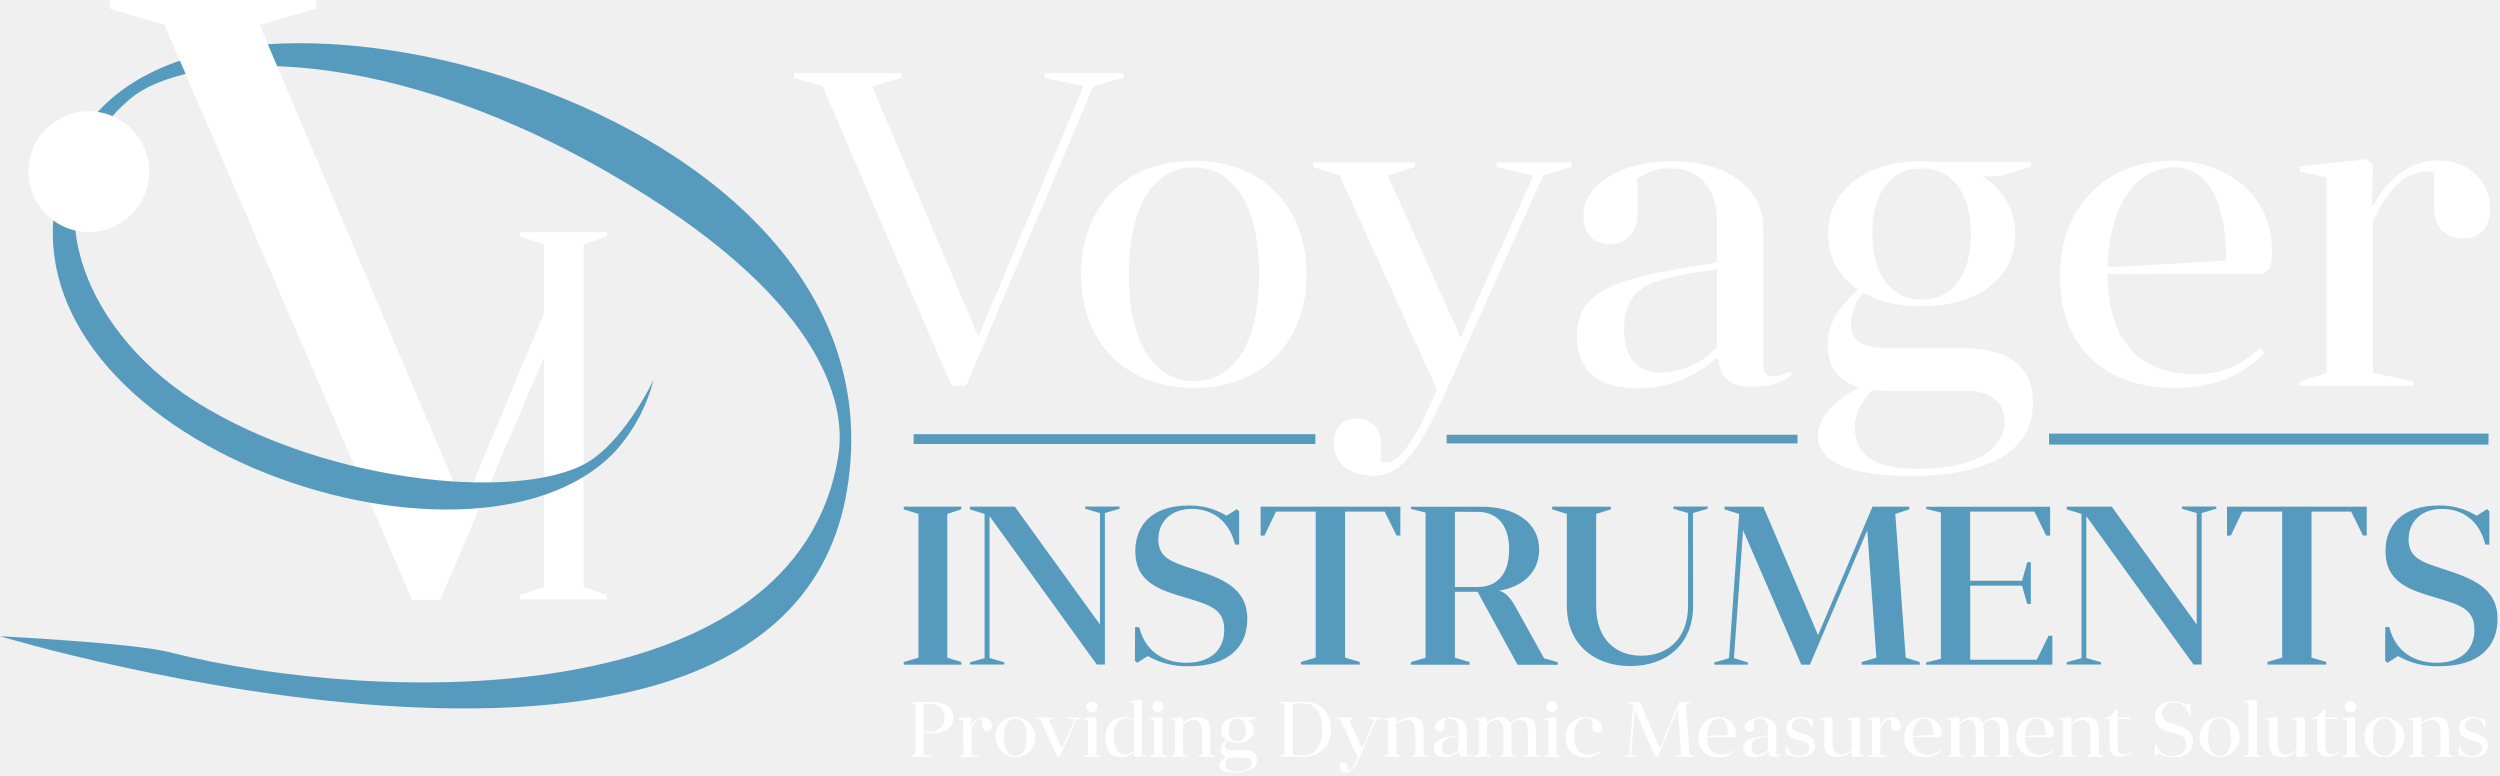
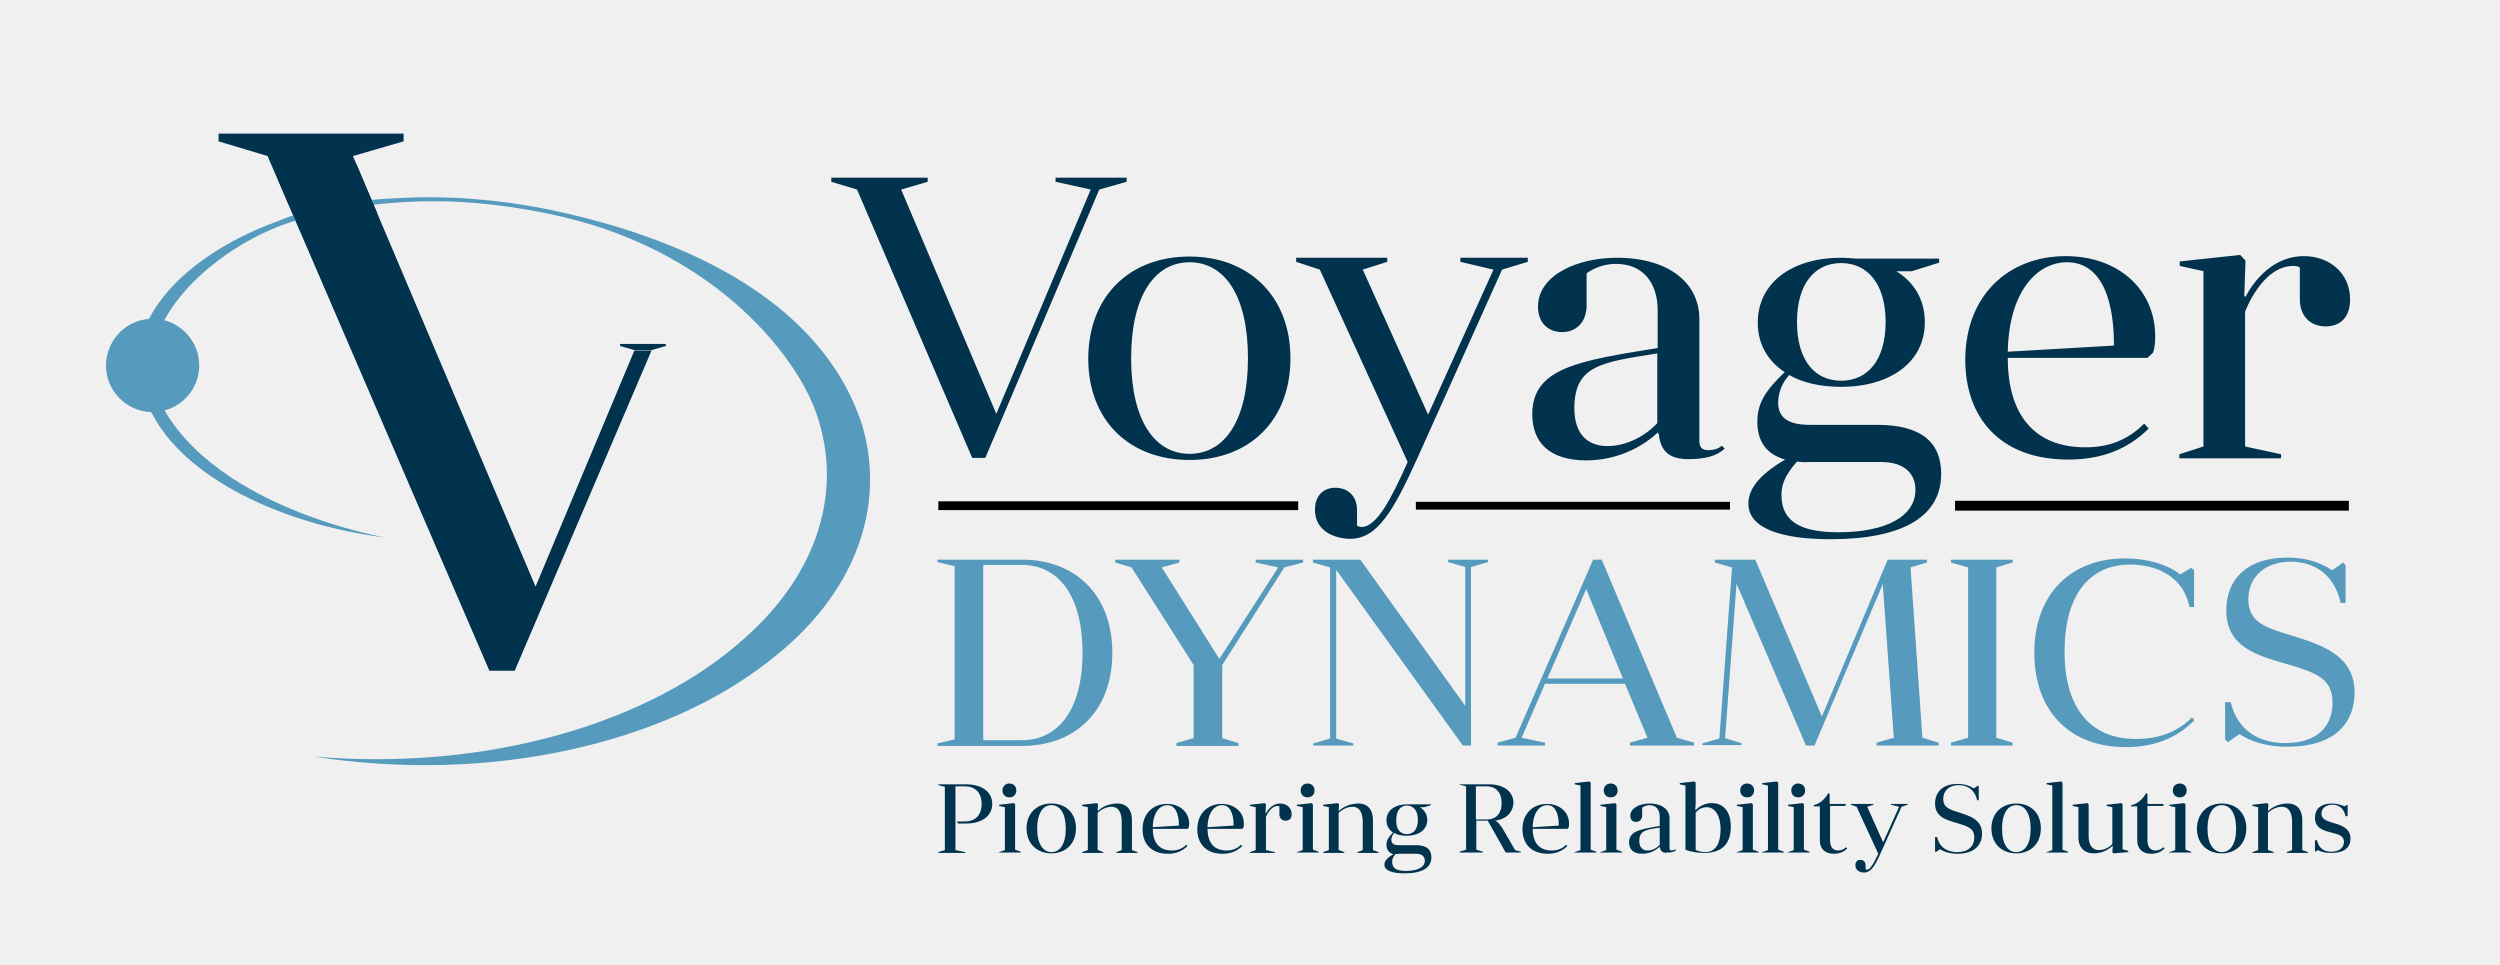
- <svg xmlns="http://www.w3.org/2000/svg" width="548" height="170" viewBox="0 0 548 170">
-   <g fill="none" fill-rule="evenodd">
-     <path d="M202.45 154.2v11.19l1.72.33v.17h-4.65v-.17l1.12-.33v-11.12l-1.12-.26v-.15h4.85c2.71 0 4.61 1.29 4.61 3.44s-1.89 3.44-4.61 3.44h-1.39l-.22-.22v-.12h1.39a3.1 3.1 0 000-6.19l-1.7-.01zM211.11 157.86l-1-.22v-.18l2.6-.28.22.24-.05 1.51.05.05a3.05 3.05 0 012.51-1.75 1.87 1.87 0 012 1.86 1 1 0 01-1 1.15 1.06 1.06 0 01-1.1-1.15v-1.37a.44.44 0 00-.27-.07c-1.36 0-2.08 2-2.08 2v5.79l1.55.33v.17h-4.36v-.17l1-.33-.07-7.58zM222.57 157.22a4.37 4.37 0 11-4.35 4.38 4.12 4.12 0 014.35-4.38zm0 8.49c1.5 0 2.51-1.41 2.51-4.11s-1-4.12-2.51-4.12c-1.51 0-2.51 1.41-2.51 4.12s1.04 4.11 2.51 4.11zM228.01 157.79l-1-.33v-.17h3.92v.17l-1 .33 2.82 6.24 2.78-6.24-1.43-.33v-.17h2.91v.17l-1.1.33-3.64 8.1h-.5zM237.52 165.71l1-.33v-7.52l-1-.22v-.18l2.6-.28.22.24v8l1 .33v.17h-3.82v-.21zm1.8-12a1.22 1.22 0 110 2.44 1.22 1.22 0 010-2.44zM251.34 165.54v.19l-2.58.21-.22-.22.05-.86-.05-.05a3.8 3.8 0 01-2.82 1.17c-2.32 0-3.4-1.72-3.4-4.18 0-2.92 1.56-4.57 4.21-4.57a4.41 4.41 0 012 .46v-3.61l-1-.22v-.19l2.58-.27.22.24v11.69l1.01.21zm-2.8-7.61a3.8 3.8 0 00-1.7-.45c-1.72 0-2.68 1.48-2.68 4 0 2.3.95 3.87 2.42 3.87a2.55 2.55 0 002-1l-.04-6.42zM252.02 165.71l1-.33v-7.52l-1-.22v-.18l2.6-.28.22.24v8l1 .33v.17h-3.82v-.21zm1.8-12a1.22 1.22 0 110 2.44 1.22 1.22 0 010-2.44zM259.35 165.38l.91.33v.17h-3.74v-.17l1-.33v-7.52l-1-.22v-.18l2.6-.28.22.24-.05 1 .05.05a5.13 5.13 0 013.37-1.29c1.82 0 2.61 1.19 2.61 3v5.21l1 .33v.17h-3.73v-.17l.91-.33v-4.93c0-1.49-.48-2.65-1.77-2.65a3.54 3.54 0 00-2.42 1.07l.04 6.5zM273.52 157.82a2.52 2.52 0 011.29 2.24c0 1.7-1.48 2.77-3.61 2.77a4.44 4.44 0 01-2.24-.52 1.83 1.83 0 00-.44 1.15c0 .64.43.95 1.36.95h2.9c1.93 0 2.75.77 2.75 2.11 0 1.79-1.58 2.82-4.76 2.82-2.18 0-3.52-.5-3.52-1.53 0-.76.69-1.37 1.58-1.89a1.53 1.53 0 01-1.2-1.63 2.88 2.88 0 011.17-2.13 2.47 2.47 0 01-1.15-2.13c0-1.72 1.48-2.8 3.59-2.8h4.28v.23l-1.17.36h-.83zm-4.21 8.22a2 2 0 00-.67 1.44c0 1.22.95 1.6 2.46 1.6 2 0 3.3-.67 3.3-1.82 0-.64-.4-1.19-1.48-1.19h-3.09a4.51 4.51 0 01-.47-.03h-.05zm1.89-3.47c1.12 0 1.91-.86 1.91-2.53s-.79-2.53-1.91-2.53c-1.12 0-1.89.86-1.89 2.53s.84 2.53 1.94 2.53h-.05zM285.92 153.85c3.44 0 5.84 2.27 5.84 6s-2.41 6-5.84 6h-5.48v-.14l1.08-.25v-11.19l-1.12-.26v-.15l5.52-.01zm-2.51.34v11.34h2.51c2.27 0 3.9-1.87 3.9-5.66s-1.63-5.69-3.9-5.69l-2.51.01zM293.8 157.79l-1-.33v-.17h3.92v.17l-1 .33 2.82 6.24 2.78-6.24-1.43-.33v-.17h2.9v.17l-1.1.33-3.65 8.1c-1 2.29-1.72 3.47-2.9 3.47a1.35 1.35 0 01-1.51-1.25.84.84 0 01.88-.94.88.88 0 01.93.94v.69a.39.39 0 00.19.05c.67 0 1.31-1.27 2-2.8l-3.83-8.26zM306.08 165.38l.91.33v.17h-3.73v-.17l1-.33v-7.52l-1-.22v-.18l2.6-.28.22.24-.05 1 .05.05a5.13 5.13 0 013.37-1.29c1.82 0 2.61 1.19 2.61 3v5.21l1 .33v.17h-3.73v-.17l.91-.33v-4.93c0-1.49-.48-2.65-1.77-2.65a3.54 3.54 0 00-2.42 1.07l.03 6.5zM319.66 164.8a4.49 4.49 0 01-3.07 1.19c-1.6 0-2.32-.79-2.32-2 0-2 2-2.3 5.39-2.85v-1.62a1.77 1.77 0 00-1.79-2c-.454 0-.898.14-1.27.4v1.39a1 1 0 01-1 1.13 1 1 0 01-1-1.08c0-1.36 1.67-2.11 3.38-2.11 2.3 0 3.54 1.13 3.54 2.61v5.24c0 .33.14.43.41.43a.87.87 0 00.57-.19l.12.12a2.19 2.19 0 01-1.56.46c-.72 0-1.19-.26-1.27-1.06l-.13-.06zm0-3.4c-2.42.38-3.57.52-3.57 2.37 0 1.07.55 1.62 1.43 1.62a3 3 0 002.15-1l-.01-2.99zM325.96 165.38l.88.33v.17h-3.7v-.17l1-.33v-7.52l-1-.22v-.18l2.59-.28.22.24-.05 1 .05.05a4.37 4.37 0 013-1.29 2.05 2.05 0 012.08 1.34 4.93 4.93 0 013.26-1.34c1.69 0 2.37 1.17 2.37 3v5.21l1 .33v.17h-3.64v-.17l.88-.33v-4.93c0-1.51-.4-2.65-1.56-2.65a3.12 3.12 0 00-2.2 1c.127.429.19.873.19 1.32v5.21l.88.33v.17h-3.54v-.17l.88-.33v-4.88c0-1.49-.4-2.65-1.5-2.65a2.77 2.77 0 00-2.08 1.12l-.01 6.45zM338.38 165.71l1-.33v-7.52l-1-.22v-.18l2.6-.28.22.24v8l1 .33v.17h-3.85l.03-.21zm1.81-12a1.22 1.22 0 110 2.44 1.22 1.22 0 010-2.44zM349.09 157.93a2.65 2.65 0 00-1.46-.45c-1.63 0-2.56 1.51-2.56 3.85 0 2.54 1 4.12 3.2 4.12a3.4 3.4 0 002.53-1l.19.21a4.55 4.55 0 01-3.42 1.34c-2.9 0-4.33-1.77-4.33-4.35 0-2.58 1.55-4.4 4.36-4.4 1.81 0 3.63.77 3.63 2.22a1 1 0 01-1.07 1.1 1 1 0 01-1.07-1.13v-1.51zM370.34 165.38l1.06.33v.17h-4v-.17l1.12-.33-.72-10-4.42 10.45h-.56l-4.51-10.37-.74 10 1 .33v.14h-2.53v-.14l1.12-.33.81-11.07-1.12-.33v-.17h2.67l4.3 10.14 4.26-10.14h2.53v.17l-1.07.33zM374.18 161.59c0 2.41 1.1 3.85 3.33 3.85a3.35 3.35 0 002.53-1l.19.21a4.63 4.63 0 01-3.45 1.34c-3 0-4.44-1.86-4.44-4.28a4.17 4.17 0 014.31-4.47c2.24 0 3.85 1.41 3.85 3.45a2.48 2.48 0 01-.08.69l-.24.22-6-.01zm0-.26l4.57-.26c0-2.39-.75-3.59-2-3.59s-2.5 1.19-2.57 3.85zM387.52 164.8a4.51 4.51 0 01-3.08 1.19c-1.6 0-2.32-.79-2.32-2 0-2 2-2.3 5.4-2.85v-1.62a1.77 1.77 0 00-1.79-2c-.454 0-.898.14-1.27.4v1.39a1 1 0 01-1 1.13 1 1 0 01-1-1.08c0-1.36 1.66-2.11 3.38-2.11 2.3 0 3.54 1.13 3.54 2.61v5.24c0 .33.14.43.41.43a.87.87 0 00.57-.19l.12.12a2.18 2.18 0 01-1.56.46c-.72 0-1.19-.26-1.27-1.06l-.13-.06zm0-3.4c-2.42.38-3.58.52-3.58 2.37 0 1.07.55 1.62 1.43 1.62a3.06 3.06 0 002.15-1v-2.99zM391.52 163.68h.36a2.36 2.36 0 002.53 2c1.32 0 2.22-.65 2.22-1.74 0-1.09-.86-1.31-2.2-1.65-1.34-.34-2.85-.76-2.85-2.6 0-1.44.88-2.51 3-2.51a4.77 4.77 0 012.2.52l.36-.29.17.17v1.88h-.34a2.24 2.24 0 00-2.32-2c-1.19 0-1.91.67-1.91 1.6s.77 1.24 1.93 1.56c1.51.46 3.13.93 3.13 2.8 0 1.46-1 2.53-3.39 2.53a5 5 0 01-2.39-.53l-.36.29-.17-.17.03-1.86zM408.63 165.54v.19l-2.59.21-.22-.22.05-1-.05-.05a4.63 4.63 0 01-3.21 1.29 2.49 2.49 0 01-2.71-2.72v-5.4l-1-.22v-.16l2.59-.28.23.24v5.55c0 1.39.5 2.42 1.79 2.42a3.31 3.31 0 002.35-1.08v-6.45l-1-.22v-.18l2.58-.28.24.24v7.91l.95.21zM410.32 157.86l-1-.22v-.18l2.59-.28.22.24-.05 1.51.05.05a3.06 3.06 0 012.51-1.75 1.87 1.87 0 012 1.86 1 1 0 01-1 1.15 1.06 1.06 0 01-1.1-1.15v-1.37a.45.45 0 00-.28-.07c-1.36 0-2.08 2-2.08 2v5.79l1.55.33v.17h-4.37v-.17l1-.33-.04-7.58zM419.28 161.59c0 2.41 1.1 3.85 3.33 3.85a3.36 3.36 0 002.53-1l.19.21a4.63 4.63 0 01-3.45 1.34c-3 0-4.44-1.86-4.44-4.28a4.18 4.18 0 014.31-4.47c2.24 0 3.85 1.41 3.85 3.45a2.41 2.41 0 01-.09.69l-.24.22-5.99-.01zm0-.26l4.57-.26c0-2.39-.76-3.59-2-3.59s-2.5 1.19-2.57 3.85zM429.52 165.38l.88.33v.17h-3.69v-.17l1-.33v-7.52l-1-.22v-.18l2.6-.28.22.24-.05 1 .05.05a4.36 4.36 0 013-1.29 2.05 2.05 0 012.08 1.34 4.93 4.93 0 013.27-1.34c1.68 0 2.37 1.17 2.37 3v5.21l1 .33v.17h-3.7v-.17l.88-.33v-4.93c0-1.51-.4-2.65-1.56-2.65a3.14 3.14 0 00-2.2 1c.128.428.192.873.19 1.32v5.21l.88.33v.17h-3.54v-.17l.88-.33v-4.88c0-1.49-.39-2.65-1.5-2.65a2.76 2.76 0 00-2.08 1.12l.02 6.45zM443.86 161.59c0 2.41 1.1 3.85 3.33 3.85a3.36 3.36 0 002.53-1l.19.21a4.63 4.63 0 01-3.45 1.34c-3 0-4.44-1.86-4.44-4.28a4.18 4.18 0 014.32-4.47c2.23 0 3.85 1.41 3.85 3.45a2.45 2.45 0 01-.09.69l-.24.22-6-.01zm0-.26l4.57-.26c0-2.39-.76-3.59-2-3.59s-2.5 1.19-2.57 3.85zM454.09 165.38l.91.33v.17h-3.73v-.17l1-.33v-7.52l-1-.22v-.18l2.59-.28.22.24-.05 1 .05.05a5.14 5.14 0 013.37-1.29c1.82 0 2.61 1.19 2.61 3v5.21l1 .33v.17h-3.73v-.17l.91-.33v-4.93c0-1.49-.48-2.65-1.77-2.65a3.54 3.54 0 00-2.42 1.07l.04 6.5zM461.37 157.46a4.08 4.08 0 002.61-2.18l.22.22v1.75h2.82v.34h-2.82v6c0 1.07.46 1.77 1.43 1.77a1.94 1.94 0 001.37-.6l.19.19a3.12 3.12 0 01-2.34.94 2.18 2.18 0 01-2.44-2.3v-6h-1l-.04-.13zM472.36 163.08h.31a3.35 3.35 0 003.54 2.65c1.89 0 3-1 3-2.61 0-1.61-1.1-2-3-2.51-1.9-.51-3.85-1.1-3.85-3.45 0-1.89 1.22-3.4 4-3.4a5.1 5.1 0 012.89.81l.72-.5.17.17v2.44h-.31a3.13 3.13 0 00-3.21-2.66 2.46 2.46 0 00-2.75 2.42c0 1.5 1.14 1.84 2.82 2.35 2 .64 4 1.32 4 3.71 0 2-1.31 3.49-4.33 3.49a5.8 5.8 0 01-3.11-.81l-.74.52-.17-.17.02-2.45zM486.52 157.22a4.37 4.37 0 11-4.35 4.38 4.12 4.12 0 014.35-4.38zm0 8.49c1.5 0 2.51-1.41 2.51-4.11s-1-4.12-2.51-4.12c-1.51 0-2.51 1.41-2.51 4.12s1.07 4.11 2.51 4.11zM491.9 165.71l1-.33v-11.3l-1-.22v-.19l2.59-.27.22.24v11.76l1 .33v.17h-3.85zM506.18 165.54v.19l-2.6.21-.22-.22.05-1-.05-.05a4.62 4.62 0 01-3.21 1.29 2.49 2.49 0 01-2.72-2.72v-5.4l-1-.22v-.16l2.6-.28.22.24v5.55c0 1.39.5 2.42 1.79 2.42a3.3 3.3 0 002.35-1.08v-6.45l-1-.22v-.18l2.58-.28.24.24v7.91l.97.21zM506.82 157.46a4.08 4.08 0 002.61-2.18l.22.22v1.75h2.87v.34h-2.82v6c0 1.07.46 1.77 1.43 1.77a2 2 0 001.38-.6l.19.19a3.11 3.11 0 01-2.33.94 2.18 2.18 0 01-2.44-2.3v-6h-1l-.11-.13zM513.45 165.71l1-.33v-7.52l-1-.22v-.18l2.59-.28.22.24v8l1 .33v.17h-3.85l.04-.21zm1.8-12a1.22 1.22 0 110 2.44 1.22 1.22 0 010-2.44zM522.64 157.22a4.37 4.37 0 11-4.35 4.38 4.12 4.12 0 014.35-4.38zm0 8.49c1.49 0 2.51-1.41 2.51-4.11s-1-4.12-2.51-4.12c-1.51 0-2.51 1.41-2.51 4.12s1.03 4.11 2.51 4.11zM530.8 165.38l.91.33v.17h-3.73v-.17l1-.33v-7.52l-1-.22v-.18l2.59-.28.22.24-.05 1 .05.05a5.13 5.13 0 013.37-1.29c1.82 0 2.61 1.19 2.61 3v5.21l1 .33v.17h-3.73v-.17l.91-.33v-4.93c0-1.49-.48-2.65-1.77-2.65a3.53 3.53 0 00-2.42 1.07l.04 6.5zM538.98 163.68h.36a2.36 2.36 0 002.53 2c1.32 0 2.22-.65 2.22-1.74 0-1.09-.86-1.31-2.2-1.65-1.34-.34-2.85-.76-2.85-2.6 0-1.44.88-2.51 3-2.51a4.77 4.77 0 012.2.52l.36-.29.17.17v1.88h-.25a2.24 2.24 0 00-2.32-2c-1.18 0-1.91.67-1.91 1.6s.77 1.24 1.92 1.56c1.51.46 3.13.93 3.13 2.8 0 1.46-1 2.53-3.38 2.53a5 5 0 01-2.44-.49l-.36.29-.17-.17-.01-1.9zM36.06 5.46l-12-3.57V0h45.25v1.88l-12.4 3.58 44.71 105.37 18.23-43.61h4.13l-27.46 64.24h-6.2z" fill="#FFF" fill-rule="nonzero" />
-     <path fill="#FFF" fill-rule="nonzero" d="M127.92 128.67l5.06 1.78v.93h-19v-.92l5.3-1.78V53.59l-5.3-1.78v-.93h19v.93l-5.06 1.78z" />
-     <path d="M0 139.46s171.74 51.81 185.66-32c7.86-47.17-34.94-78.9-78.9-91.76C72.01 5.53 24.04 4.46 13.52 38.46c-17.67 57 89.8 94.12 121.41 60.4a37.39 37.39 0 008.33-15.6s-5.56 11.89-13.39 17.39c-13.49 9.5-57.45 6-87-12.63C17.15 71.79 5.82 40.86 28.6 21.61c11.41-9.64 52.15-13.89 104.37 16 47.31 27.09 52.61 50.59 50.8 62.18-8.89 56.67-100.31 54.94-146.72 43.15C29.24 140.95 0 139.46 0 139.46z" fill="#569BBE" fill-rule="nonzero" />
-     <circle fill="#FFF" fill-rule="nonzero" transform="rotate(-9.94 19.475 37.63)" cx="19.475" cy="37.63" r="13.24" />
-     <path fill="#FFF" fill-rule="nonzero" d="M38.7 11.58l19.1-4.02 5.09 11.98-18.91 4.3zM180.3 18.89l-6.26-1.86v-1h23.58v1l-6.46 1.86 23.29 54.89 23.07-54.89-8.61-1.86v-1h17.42v1l-6.65 1.86-27.89 65.65h-3.23zM261.73 35.23c14.58 0 24.66 9.78 24.66 24.95s-10.08 24.85-24.66 24.85-24.75-9.57-24.75-24.86 10.08-24.94 24.75-24.94zm0 48.33c8.51 0 14.29-8 14.29-23.38 0-15.38-5.77-23.48-14.29-23.48s-14.28 8-14.28 23.48 5.87 23.38 14.28 23.38zM293.65 38.46l-5.77-1.86v-1h22.31v1l-6 1.86 16 35.52 15.92-35.52-8.12-1.86v-1h16.53v1l-6.26 1.86-20.74 46.08c-5.87 13-9.79 19.76-16.54 19.76-3.33 0-8.61-1.56-8.61-7.14 0-3.52 2.05-5.38 5-5.38a5 5 0 015.28 5.38v3.91c.33.188.701.288 1.08.29 3.82 0 7.44-7.24 11.25-15.95l-21.33-46.95zM376.35 78.37a25.68 25.68 0 01-17.51 6.75c-9.1 0-13.21-4.5-13.21-11.35 0-11.45 11.54-13.11 30.72-16.24v-9.2c0-6.75-3.62-11.45-10.17-11.45a12.6 12.6 0 00-7.24 2.25v7.93c0 4-2.54 6.46-6 6.46s-5.87-2.15-5.87-6.17c0-7.73 9.49-12 19.27-12 13.18-.03 20.18 6.43 20.18 14.85v29.84c0 1.86.78 2.45 2.35 2.45a5 5 0 003.23-1.08l.68.68c-1.86 1.86-5 2.64-8.9 2.64-4.11 0-6.75-1.47-7.24-6.06l-.29-.3zm0-19.37C362.55 61.15 356 61.94 356 72.5c0 6.07 3.13 9.2 8.12 9.2a17.39 17.39 0 0012.23-5.58V59zM434.39 38.65a14.32 14.32 0 017.34 12.72c0 9.69-8.41 15.75-20.55 15.75-5 0-9.39-1-12.72-2.94a10.4 10.4 0 00-2.74 6.75c0 3.62 2.45 5.38 7.73 5.38h16.53c11 0 15.66 4.4 15.66 12 0 10.18-9 16-27.1 16-12.42 0-20.06-2.84-20.06-8.71 0-4.31 3.91-7.83 9-10.76-4.5-1.27-6.85-4.3-6.85-9.29 0-4.7 2.25-7.83 6.65-12.13a14 14 0 01-6.56-12.13c0-9.78 8.41-15.95 20.45-15.95 1.17 0 2.35.1 3.52.19h20.55v1l-6.65 2.06-4.2.06zm-23.97 46.81c-3.13 3.52-3.81 5.77-3.81 8.22 0 6.95 5.38 9.1 14 9.1 11.45 0 18.79-3.82 18.79-10.37 0-3.62-2.25-6.75-8.42-6.75h-17.63a26.09 26.09 0 01-2.93-.2zm10.76-19.76c6.36 0 10.86-4.89 10.86-14.38 0-9.49-4.52-14.43-10.86-14.43s-10.76 4.89-10.76 14.38c0 9.49 4.5 14.38 10.76 14.38v.05zM461.98 60.08c0 13.7 6.26 21.92 19 21.92a19.11 19.11 0 0014.38-5.77l1.08 1.17c-4.79 4.79-11.06 7.63-19.67 7.63-17 0-25.24-10.57-25.24-24.36 0-15.56 10.37-25.44 24.56-25.44 12.72 0 21.92 8 21.92 19.67a13.84 13.84 0 01-.49 3.92l-1.37 1.27-34.17-.01zm0-1.47l26-1.47c0-13.6-4.3-20.45-11.55-20.45-7.02 0-14.06 6.77-14.45 21.92zM510.01 38.85l-5.87-1.27v-1.12l14.77-1.57 1.27 1.37-.29 8.61.29.29s4.6-10 14.29-10c6.26 0 11.35 4.21 11.35 10.57 0 4.6-2.64 6.55-6 6.55-3.72 0-6.26-2.54-6.26-6.55v-7.77a2.49 2.49 0 00-1.56-.39c-7.73 0-11.84 11.16-11.84 11.16v33l8.8 1.86v1h-24.82v-1l5.87-1.86V38.85z" />
-     <path d="M200.26 96.25h88.06" stroke="#569BBE" stroke-width="2.15" />
-     <path d="M317.1 96.25h76.91" stroke="#569BBE" stroke-width="1.9" />
-     <path d="M449.15 96.25h96.33" stroke="#569BBE" stroke-width="2.41" />
-     <path fill="#569BBE" fill-rule="nonzero" d="M207.65 144.17l3.07.94v.59H198.1v-.59l3.22-.94v-31.52l-3.22-1v-.59h12.62v.59l-3.07 1zM215.82 144.27v-31.62l-3.22-1v-.59h9.85l18.66 25.83v-24.43l-3.22-.94v-.49h7.52v.49l-3.22.94v33.2h-1.78l-23.5-32.51v31.08l3.22.94v.49h-7.52v-.49zM248.81 137.46h.89c1.68 6.63 7.08 7.82 10.34 7.82 5.2 0 8.31-2.72 8.31-7.23s-3-5.39-8.31-7c-5.69-1.68-11.18-3.27-11.18-10.24 0-5.59 3.56-10 11.68-10a15.3 15.3 0 018.31 2.23l2.28-1.44.49.5v7.27h-.89c-1.63-6.53-6.48-7.82-9.45-7.82-4.6 0-7.37 2.82-7.37 6.68 0 4.11 3 5 7.72 6.53 6.09 2 11.78 4 11.78 10.94 0 5.84-3.81 10.34-12.82 10.34a17.18 17.18 0 01-9-2.23l-2.33 1.48-.49-.5.04-7.33zM294.83 112.15v32l3.22.94v.59h-12.87v-.59l3.22-.94v-32h-8.71l-2.52 5.25h-.84v-6.34h30.63v6.33h-.84l-2.6-5.24zM328.62 129.46c1.68.54 2.72 2 3.61 3.61l6.23 11.23 3 .84v.59h-8.81l-8.76-16h-4.97v14.45l3.22.94v.59h-12.87v-.59l3.22-.94v-31.83l-3.22-.79v-.49h15.44c7.52 0 12.67 3.51 12.67 9.4 0 4.79-3.32 8.11-8.76 8.99zm-9.7-17.27v16.48h5c4 0 6.88-2.57 6.88-8.21 0-5.64-2.87-8.26-6.88-8.26l-5-.01zM371.12 132.84c0 8.21-5.64 13.16-13.76 13.16-8.12 0-13.91-5-13.91-13.16v-20.19l-3.22-1v-.59h12.87v.59l-3.22 1v20.19c0 7.27 4.26 10.89 9.9 10.89 6 0 10.24-4 10.24-10.89v-20.38l-3.22-.94v-.49h7.52v.49l-3.22.94.02 20.38zM417.73 144.17l3.07.94v.59h-12.72v-.59l3.22-.94-2-27.91-12.57 29.44h-1.88l-12.77-29.49-2 28.06 3.07.94v.49h-7.37v-.49l3.22-.94 2.23-31.62-3.22-1v-.59h8.51l12 28.16 11.93-28.16h8.07v.59l-3.07 1zM446.47 144.61l2.57-5.25h.84v6.33h-27.66v-.49l3.22-.79v-32.06l-3.22-.79v-.49h27.17v6.33h-.87l-2.57-5.25h-14.1v15.14h11.38l1.14-4.06h.79v9.15h-.79l-1.14-4h-11.36v16.23zM456.26 144.27v-31.62l-3.22-1v-.59h9.85l18.63 25.83v-24.43l-3.22-.94v-.49h7.52v.49l-3.22.94v33.2h-1.78l-23.5-32.51v31.08l3.22.94v.49h-7.52v-.49zM506.68 112.15v32l3.22.94v.59h-12.87v-.59l3.22-.94v-32h-8.73L489 117.4h-.84v-6.34h30.63v6.33h-.84l-2.57-5.25zM522.85 137.46h.89c1.68 6.63 7.08 7.82 10.34 7.82 5.2 0 8.31-2.72 8.31-7.23s-3-5.39-8.31-7c-5.69-1.68-11.18-3.27-11.18-10.24 0-5.59 3.56-10 11.68-10a15.3 15.3 0 018.31 2.23l2.28-1.44.5.5v7.27h-.89c-1.63-6.53-6.48-7.82-9.45-7.82-4.6 0-7.37 2.82-7.37 6.68 0 4.11 3 5 7.72 6.53 6.09 2 11.78 4 11.78 10.94 0 5.84-3.81 10.34-12.82 10.34a17.18 17.18 0 01-9-2.23l-2.33 1.48-.49-.5.03-7.33z" />
-   </g>
+ <svg xmlns="http://www.w3.org/2000/svg" xml:space="preserve" id="Layer_1" x="0" y="0" style="enable-background:new 0 0 612 236.2" version="1.1" viewBox="0 0 612 236.2">
+   <style>.st0{fill:#02334e}.st4{fill:#569bbe}</style>
+   <path d="m65.5 38.2-12-3.6v-1.9h45.3v1.9l-12.4 3.6 44.7 105.4 24.2-57.8h4.2L126 164.2h-6.2l-54.3-126z" class="st0" />
+   <path d="m155.3 85.7-3.5-1v-.5H163v.5l-3.5 1h-4.2zM209.8 46.4l-6.3-1.9v-1h23.6v1l-6.5 1.9 23.3 54.9L267 46.4l-8.6-1.9v-1h17.4v1l-6.7 1.9-27.9 65.7H238l-28.2-65.7zM291.2 62.8c14.6 0 24.7 9.8 24.7 24.9 0 15.3-10.1 24.9-24.7 24.9-14.7 0-24.8-9.6-24.8-24.9.1-15.2 10.1-24.9 24.8-24.9zm0 48.3c8.5 0 14.3-8 14.3-23.4 0-15.5-5.8-23.5-14.3-23.5-8.4 0-14.3 8-14.3 23.5 0 15.4 5.9 23.4 14.3 23.4zM323.1 66l-5.8-1.9v-1h22.3v1l-6 1.9 16 35.5 16-35.5-8.1-1.9v-1H374v1l-6.3 1.9-20.7 46.1c-5.9 13-9.8 19.8-16.5 19.8-3.3 0-8.6-1.6-8.6-7.1 0-3.5 2.1-5.4 5-5.4 3.1 0 5.3 2.1 5.3 5.4v3.9c.4.2.7.3 1.1.3 3.8 0 7.4-7.2 11.3-15.9L323.1 66zM405.8 105.9c-4.5 4.2-10.8 6.8-17.5 6.8-9.1 0-13.2-4.5-13.2-11.3 0-11.4 11.5-13.1 30.7-16.2V76c0-6.8-3.6-11.4-10.2-11.4-2.5 0-4.9.7-7.2 2.3v7.9c0 4-2.5 6.5-6 6.5-3.3 0-5.9-2.2-5.9-6.2 0-7.7 9.5-12 19.3-12 13.1 0 20.2 6.5 20.2 14.9v29.8c0 1.9.8 2.4 2.3 2.4 1 0 2.4-.3 3.2-1.1l.7.7c-1.9 1.9-5 2.6-8.9 2.6-4.1 0-6.8-1.5-7.2-6.1l-.3-.4zm0-19.4c-13.8 2.2-20.4 2.9-20.4 13.5 0 6.1 3.1 9.2 8.1 9.2 4.4 0 9-2.2 12.2-5.6V86.5zM463.9 66.2c4.6 2.7 7.3 7.1 7.3 12.7 0 9.7-8.4 15.8-20.5 15.8-5 0-9.4-1-12.7-2.9-2 2.2-2.7 4.7-2.7 6.8 0 3.6 2.4 5.4 7.7 5.4h16.5c11 0 15.7 4.4 15.7 12 0 10.2-9 16-27.1 16-12.4 0-20.1-2.8-20.1-8.7 0-4.3 3.9-7.8 9-10.8-4.5-1.3-6.8-4.3-6.8-9.3 0-4.7 2.2-7.8 6.7-12.1-4.1-2.7-6.6-6.8-6.6-12.1 0-9.8 8.4-15.9 20.4-15.9 1.2 0 2.3.1 3.5.2h20.5v1l-6.7 2.1h-4.1zm-24 46.8c-3.1 3.5-3.8 5.8-3.8 8.2 0 6.9 5.4 9.1 14 9.1 11.4 0 18.8-3.8 18.8-10.4 0-3.6-2.3-6.8-8.4-6.8h-17.6c-1.1.1-2.1 0-3-.1zm10.8-19.8c6.4 0 10.9-4.9 10.9-14.4 0-9.4-4.5-14.4-10.9-14.4-6.3 0-10.8 4.9-10.8 14.4 0 9.6 4.5 14.4 10.8 14.4zM491.5 87.6c0 13.7 6.3 21.9 19 21.9 5.5 0 10.2-1.6 14.4-5.8l1.1 1.2c-4.8 4.8-11.1 7.6-19.7 7.6-17 0-25.2-10.6-25.2-24.4 0-15.6 10.4-25.4 24.6-25.4 12.7 0 21.9 8 21.9 19.7 0 1.2-.1 2.6-.5 3.9l-1.4 1.3h-34.2zm0-1.5 26-1.5c0-13.6-4.3-20.4-11.5-20.4-7.1 0-14.2 6.8-14.5 21.9zM539.5 66.4l-5.9-1.3V64l14.8-1.6 1.3 1.4-.3 8.6.3.3s4.6-10 14.3-10c6.3 0 11.3 4.2 11.3 10.6 0 4.6-2.6 6.6-6 6.6-3.7 0-6.3-2.5-6.3-6.6v-7.8c-.4-.3-.9-.4-1.6-.4-7.7 0-11.8 11.2-11.8 11.2v33l8.8 1.9v1h-24.9v-1l5.9-1.9V66.4z" class="st0" />
+   <path d="M229.7 123.8h88.1" style="fill:#02334e;stroke:#000;stroke-width:2.151;stroke-miterlimit:10" />
+   <path d="M346.6 123.8h76.9" style="fill:#02334e;stroke:#000;stroke-width:1.901;stroke-miterlimit:10" />
+   <path d="M478.6 123.8H575" style="fill:#02334e;stroke:#000;stroke-width:2.413;stroke-miterlimit:10" />
+   <path d="M76.8 185.2c42.8 6.7 85.5-2.9 111.5-23.4 21.5-16.5 28.5-38.1 22.8-57.6-10.7-33.2-48.6-46.5-72.6-52-11.5-2.7-23.9-4.1-35.8-3.9-12.3.3-24.1 1.4-35.1 6-24.1 8.8-41.9 27.7-30.3 47.1 7.9 15.2 30.6 26.6 55.7 30 9 1.2-37.1-4.2-52.7-30.9C29 81.9 50.5 62 69.1 55.1c10.1-3.6 22.1-5.5 34-5.8 11.5-.3 23.6 1.2 34.7 3.8 38.2 9 58.1 35.1 62.4 49.2 5.7 17.4.7 37.5-18 54-22.6 20.4-62.3 32.6-105.4 28.9zM250.2 137c13 0 22.1 8.6 22.1 22.8 0 14.3-9.1 22.8-22.1 22.8h-20.7v-.6l4.2-1v-42.4l-4.2-1v-.6h20.7zm-9.5 1.3v42.9h9.5c8.6 0 14.8-7.1 14.8-21.4 0-14.4-6.2-21.5-14.8-21.5h-9.5zM298.5 161.3l14.4-22.4-5.5-1.2v-.7H319v.7l-4.6 1.2-15.2 23.9v17.9l4 1.2v.7H288v-.7l4.2-1.2v-17.9L277 138.9l-4-1.2v-.7h15.7v.7l-4.3 1.2 14.1 22.4zM325.6 180.8v-41.9l-4.2-1.2v-.7H333l25.7 35.8v-34l-4.2-1.2v-.6h9.8v.6l-4.2 1.2v43.7h-2l-31-43v41.3l4.2 1.2v.5h-9.8v-.5l4.1-1.2zM410.5 180.6l4.2 1.2v.7H399v-.7l4.3-1.2-5.5-13.2h-19.6l-5.7 13.2 5.7 1.2v.7h-11.6v-.7l4.4-1.2 19-43.6h2.1l18.4 43.6zm-31.7-14.5h18.5l-9-21.9-9.5 21.9zM470.6 180.6l4 1.2v.7h-15.2v-.7l4.2-1.2-2.7-37.6-16.7 39.5h-2.1l-17-39.6-2.8 37.8 4 1.2v.5h-9.6v-.4l4.2-1.2 3.1-41.9-4.2-1.2v-.7h9.9l16.3 38.4 16.1-38.4h9.6v.7l-4 1.2 2.9 41.7zM488.7 180.6l4 1.2v.7h-15.1v-.7l4.2-1.2v-41.7l-4.2-1.2v-.7h15.1v.7l-4 1.2v41.7zM537.2 176.3c-4.3 4.4-9.9 6.6-16.8 6.6-13.7 0-22.4-8.8-22.4-23.1 0-14.2 8.8-23.1 22.2-23.1 4.9 0 10 1.2 13.5 3.9l2.7-1.6.7.6v9H536c-1.9-9-10.3-10.4-14.5-10.4-9.9 0-16.1 7.3-16.1 21.4 0 12.8 5.6 21.3 17.5 21.3 5 0 9.9-1.4 13.7-5.3l.6.7zM544.9 171.9h1.2c2 8.5 9 10 13.4 10 7.2 0 11.5-3.6 11.5-9.9 0-6-4.2-7.4-11.4-9.5-7.3-2.1-14.6-4.2-14.6-13.1 0-7.2 4.6-12.9 15-12.9 4.4 0 7.9 1.1 10.9 3.1l2.7-1.9.6.7v9.2H573c-1.9-8.5-8.3-10.1-12.2-10.1-6.4 0-10.4 3.8-10.4 9.2 0 5.7 4.3 7 10.7 8.9 7.7 2.4 15.3 5 15.3 14 0 7.4-4.9 13.2-16.4 13.2-4.7 0-8.5-1-11.8-3.1l-2.8 2-.7-.7v-9.1z" class="st4" />
+   <path d="M233.9 192.5v15.6l2.4.5v.2h-6.6v-.2l1.6-.5v-15.5l-1.6-.4v-.2h6.8c3.8 0 6.4 1.8 6.4 4.8s-2.6 4.8-6.4 4.8h-1.9l-.3-.3v-.2h1.9c2.4 0 4.1-1.4 4.1-4.3s-1.7-4.3-4.1-4.3h-2.3zM244.6 208.6l1.4-.5v-10.5l-1.4-.3v-.3l3.6-.4.3.3V208l1.4.5v.2h-5.4v-.1zm2.5-16.8c1 0 1.7.7 1.7 1.7s-.7 1.7-1.7 1.7-1.7-.7-1.7-1.7.7-1.7 1.7-1.7zM257.4 196.7c3.6 0 6 2.4 6 6.1 0 3.7-2.5 6.1-6 6.1-3.6 0-6.1-2.4-6.1-6.1 0-3.7 2.5-6.1 6.1-6.1zm0 11.9c2.1 0 3.5-2 3.5-5.7 0-3.8-1.4-5.8-3.5-5.8s-3.5 2-3.5 5.8c0 3.7 1.5 5.7 3.5 5.7zM268.8 208.1l1.3.5v.2h-5.2v-.2l1.4-.5v-10.5l-1.4-.3v-.3l3.6-.4.3.3-.1 1.5.1.1c1.2-1.2 3.1-1.8 4.7-1.8 2.5 0 3.6 1.7 3.6 4.1v7.3l1.4.5v.2h-5.2v-.2l1.3-.5v-6.9c0-2.1-.7-3.7-2.5-3.7-1.2 0-2.5.6-3.4 1.5v9.1zM282.2 202.8c0 3.4 1.5 5.4 4.7 5.4 1.3 0 2.5-.4 3.5-1.4l.3.3c-1.2 1.2-2.7 1.9-4.8 1.9-4.2 0-6.2-2.6-6.2-6 0-3.8 2.5-6.2 6-6.2 3.1 0 5.4 2 5.4 4.8 0 .3 0 .6-.1 1l-.3.3h-8.5zm0-.3 6.4-.4c0-3.3-1.1-5-2.8-5-1.8 0-3.5 1.6-3.6 5.4zM295.6 202.8c0 3.4 1.5 5.4 4.7 5.4 1.3 0 2.5-.4 3.5-1.4l.3.3c-1.2 1.2-2.7 1.9-4.8 1.9-4.2 0-6.2-2.6-6.2-6 0-3.8 2.5-6.2 6-6.2 3.1 0 5.4 2 5.4 4.8 0 .3 0 .6-.1 1l-.3.3h-8.5zm0-.3 6.4-.4c0-3.3-1.1-5-2.8-5-1.8 0-3.5 1.6-3.6 5.4zM307.4 197.6l-1.4-.3v-.3l3.6-.4.3.3-.1 2.1.1.1s1.1-2.4 3.5-2.4c1.5 0 2.8 1 2.8 2.6 0 1.1-.6 1.6-1.5 1.6s-1.5-.6-1.5-1.6v-1.9c-.1-.1-.2-.1-.4-.1-1.9 0-2.9 2.7-2.9 2.7v8.1l2.2.5v.2H306v-.2l1.4-.5v-10.5zM317.5 208.6l1.4-.5v-10.5l-1.4-.3v-.3l3.6-.4.3.3V208l1.4.5v.2h-5.4v-.1zm2.6-16.8c1 0 1.7.7 1.7 1.7s-.7 1.7-1.7 1.7-1.7-.7-1.7-1.7.7-1.7 1.7-1.7zM327.8 208.1l1.3.5v.2h-5.2v-.2l1.4-.5v-10.5l-1.4-.3v-.3l3.6-.4.3.3-.1 1.5.1.1c1.2-1.2 3.1-1.8 4.7-1.8 2.5 0 3.6 1.7 3.6 4.1v7.3l1.4.5v.2h-5.2v-.2l1.3-.5v-6.9c0-2.1-.7-3.7-2.5-3.7-1.2 0-2.5.6-3.4 1.5v9.1zM347.6 197.6c1.1.7 1.8 1.8 1.8 3.1 0 2.4-2.1 3.9-5 3.9-1.2 0-2.3-.2-3.1-.7-.5.6-.7 1.2-.7 1.7 0 .9.6 1.3 1.9 1.3h4.1c2.7 0 3.8 1.1 3.8 3 0 2.5-2.2 3.9-6.6 3.9-3 0-4.9-.7-4.9-2.1 0-1.1 1-1.9 2.2-2.6-1.1-.3-1.7-1.1-1.7-2.3 0-1.2.6-1.9 1.6-3-1-.7-1.6-1.7-1.6-3 0-2.4 2.1-3.9 5-3.9h5.9v.2l-1.6.5h-1.1zm-5.9 11.4c-.8.9-.9 1.4-.9 2 0 1.7 1.3 2.2 3.4 2.2 2.8 0 4.6-.9 4.6-2.5 0-.9-.6-1.7-2.1-1.7h-4.3c-.2.1-.5.1-.7 0zm2.7-4.8c1.6 0 2.7-1.2 2.7-3.5s-1.1-3.5-2.7-3.5c-1.5 0-2.6 1.2-2.6 3.5-.1 2.3 1 3.5 2.6 3.5zM366 200.9c.7.3 1.2 1 1.7 1.7l3.2 5.5 1.4.4v.2h-3.7l-4.4-7.8h-2.8v7.1l1.6.5v.2h-5.7v-.2l1.6-.5v-15.5l-1.6-.4v-.1h7.2c3.5 0 6 1.7 6 4.6-.2 2.4-1.9 4-4.5 4.3zm-4.7-8.4v8.1h2.7c2.1 0 3.6-1.3 3.6-4s-1.5-4.1-3.6-4.1h-2.7zM375.2 202.8c0 3.4 1.5 5.4 4.7 5.4 1.3 0 2.5-.4 3.5-1.4l.3.3c-1.2 1.2-2.7 1.9-4.8 1.9-4.2 0-6.2-2.6-6.2-6 0-3.8 2.5-6.2 6-6.2 3.1 0 5.4 2 5.4 4.8 0 .3 0 .6-.1 1l-.3.3h-8.5zm0-.3 6.4-.4c0-3.3-1.1-5-2.8-5-1.8 0-3.5 1.6-3.6 5.4zM385.5 208.6l1.4-.5v-15.8l-1.4-.3v-.3l3.6-.4.3.3V208l1.4.5v.2h-5.4v-.1zM391.8 208.6l1.4-.5v-10.5l-1.4-.3v-.3l3.6-.4.3.3V208l1.4.5v.2h-5.4v-.1zm2.5-16.8c1 0 1.7.7 1.7 1.7s-.7 1.7-1.7 1.7-1.7-.7-1.7-1.7.7-1.7 1.7-1.7zM406.3 207.3c-1.1 1-2.6 1.7-4.3 1.7-2.2 0-3.2-1.1-3.2-2.8 0-2.8 2.8-3.2 7.5-4v-2.3c0-1.7-.9-2.8-2.5-2.8-.6 0-1.2.2-1.8.6v1.9c0 1-.6 1.6-1.5 1.6-.8 0-1.4-.5-1.4-1.5 0-1.9 2.3-3 4.7-3 3.2 0 4.9 1.6 4.9 3.6v7.3c0 .5.2.6.6.6.2 0 .6-.1.8-.3l.2.2c-.5.5-1.2.6-2.2.6-.9.2-1.6-.2-1.8-1.4zm0-4.7c-3.4.5-5 .7-5 3.3 0 1.5.8 2.3 2 2.3 1.1 0 2.2-.5 3-1.4v-4.2zM412.6 192.3l-1.4-.3v-.3l3.6-.4.3.3v5.1l-.1 1.5.1.1c1-1 2.3-1.7 3.9-1.7 3.2 0 4.7 2.4 4.7 5.8 0 4.2-2.2 6.4-6.5 6.4-1.3 0-3.2-.2-4.6-.8v-15.7zm2.5 15.8c.8.3 1.6.5 2.3.5 2.5 0 3.8-2 3.8-5.6 0-3.2-1.3-5.4-3.4-5.4-1.1 0-2 .5-2.7 1.3v9.2zM425.2 208.6l1.4-.5v-10.5l-1.4-.3v-.3l3.6-.4.3.3V208l1.4.5v.2h-5.4v-.1zm2.5-16.8c1 0 1.7.7 1.7 1.7s-.7 1.7-1.7 1.7-1.7-.7-1.7-1.7.7-1.7 1.7-1.7zM431.4 208.6l1.4-.5v-15.8l-1.4-.3v-.3l3.6-.4.3.3V208l1.4.5v.2h-5.4v-.1zM437.7 208.6l1.4-.5v-10.5l-1.4-.3v-.3l3.6-.4.3.3V208l1.4.5v.2h-5.4v-.1zm2.5-16.8c1 0 1.7.7 1.7 1.7s-.7 1.7-1.7 1.7-1.7-.7-1.7-1.7.8-1.7 1.7-1.7zM444 197.1c1.7-.4 2.9-1.7 3.6-3l.3.3v2.4h3.9v.5H448v8.4c0 1.5.6 2.5 2 2.5.7 0 1.4-.3 1.9-.8l.3.3c-.8.8-1.8 1.3-3.3 1.3-2.3 0-3.4-1.4-3.4-3.2v-8.4H444v-.3zM454.5 197.5l-1.4-.5v-.2h5.5v.2l-1.5.5 3.9 8.7 3.9-8.7-2-.5v-.2h4.1v.2l-1.5.5-5.1 11.3c-1.4 3.2-2.4 4.8-4.1 4.8-.8 0-2.1-.4-2.1-1.8 0-.9.5-1.3 1.2-1.3.8 0 1.3.5 1.3 1.3v1c.1 0 .2.1.3.1.9 0 1.8-1.8 2.8-3.9l-5.3-11.5zM473.8 204.9h.4c.7 3.1 3.3 3.7 4.9 3.7 2.6 0 4.2-1.3 4.2-3.6 0-2.2-1.5-2.7-4.2-3.5-2.7-.8-5.4-1.5-5.4-4.8 0-2.6 1.7-4.8 5.5-4.8 1.6 0 2.9.4 4 1.1l1-.7.2.2v3.4h-.4c-.7-3.1-3-3.7-4.5-3.7-2.4 0-3.8 1.4-3.8 3.4 0 2.1 1.6 2.6 3.9 3.3 2.8.9 5.6 1.8 5.6 5.2 0 2.7-1.8 4.9-6 4.9-1.7 0-3.1-.4-4.3-1.1l-1 .7-.2-.2v-3.5zM493.6 196.7c3.6 0 6 2.4 6 6.1 0 3.7-2.5 6.1-6 6.1-3.6 0-6.1-2.4-6.1-6.1 0-3.7 2.5-6.1 6.1-6.1zm0 11.9c2.1 0 3.5-2 3.5-5.7 0-3.8-1.4-5.8-3.5-5.8s-3.5 2-3.5 5.8c0 3.7 1.4 5.7 3.5 5.7zM501 208.6l1.4-.5v-15.8l-1.4-.3v-.3l3.6-.4.3.3V208l1.4.5v.2H501v-.1zM521 208.3v.3l-3.6.3-.3-.3.1-1.4-.1-.1c-1.2 1.2-3 1.8-4.5 1.8-2.5 0-3.8-1.6-3.8-3.8v-7.5l-1.4-.3v-.3l3.6-.4.3.3v7.8c0 1.9.7 3.4 2.5 3.4 1.1 0 2.4-.5 3.3-1.5v-9l-1.4-.3v-.3l3.6-.4.3.3v11l1.4.4zM521.8 197.1c1.7-.4 2.9-1.7 3.6-3l.3.3v2.4h3.9v.5h-3.9v8.4c0 1.5.6 2.5 2 2.5.7 0 1.4-.3 1.9-.8l.3.3c-.8.8-1.8 1.3-3.3 1.3-2.3 0-3.4-1.4-3.4-3.2v-8.4h-1.5v-.3zM531.1 208.6l1.4-.5v-10.5l-1.4-.3v-.3l3.6-.4.3.3V208l1.4.5v.2H531v-.1zm2.5-16.8c1 0 1.7.7 1.7 1.7s-.7 1.7-1.7 1.7-1.7-.7-1.7-1.7.7-1.7 1.7-1.7zM543.9 196.7c3.6 0 6 2.4 6 6.1 0 3.7-2.5 6.1-6 6.1-3.6 0-6.1-2.4-6.1-6.1.1-3.7 2.5-6.1 6.1-6.1zm0 11.9c2.1 0 3.5-2 3.5-5.7 0-3.8-1.4-5.8-3.5-5.8s-3.5 2-3.5 5.8c0 3.7 1.5 5.7 3.5 5.7zM555.3 208.1l1.3.5v.2h-5.2v-.2l1.4-.5v-10.5l-1.4-.3v-.3l3.6-.4.3.3-.1 1.5.1.1c1.2-1.2 3.1-1.8 4.7-1.8 2.5 0 3.6 1.7 3.6 4.1v7.3l1.4.5v.2h-5.2v-.2l1.3-.5v-6.9c0-2.1-.7-3.7-2.5-3.7-1.2 0-2.5.6-3.4 1.5v9.1zM566.7 205.7h.5c.5 2.3 2.1 2.8 3.5 2.8 1.8 0 3.1-.9 3.1-2.4s-1.2-1.8-3.1-2.3c-2-.5-4-1.1-4-3.6 0-2 1.2-3.5 4.2-3.5 1.1 0 2.2.3 3.1.7l.5-.4.2.2v2.6h-.5c-.5-2.3-2.1-2.8-3.2-2.8-1.7 0-2.7.9-2.7 2.2 0 1.3 1.1 1.7 2.7 2.2 2.1.6 4.4 1.3 4.4 3.9 0 2-1.3 3.5-4.7 3.5-1.3 0-2.4-.2-3.3-.7l-.5.4-.2-.2v-2.6z" class="st0" />
+   <path d="M26.1 91.4c1.1 6.2 7 10.4 13.2 9.3 6.2-1.1 10.4-7 9.3-13.2s-7-10.4-13.2-9.3c-6.2 1.1-10.3 7-9.3 13.2z" class="st4" />
+   <path d="m68.2 44.3 19.1-4 5.1 12-18.9 4.3z" class="st0" />
</svg>
